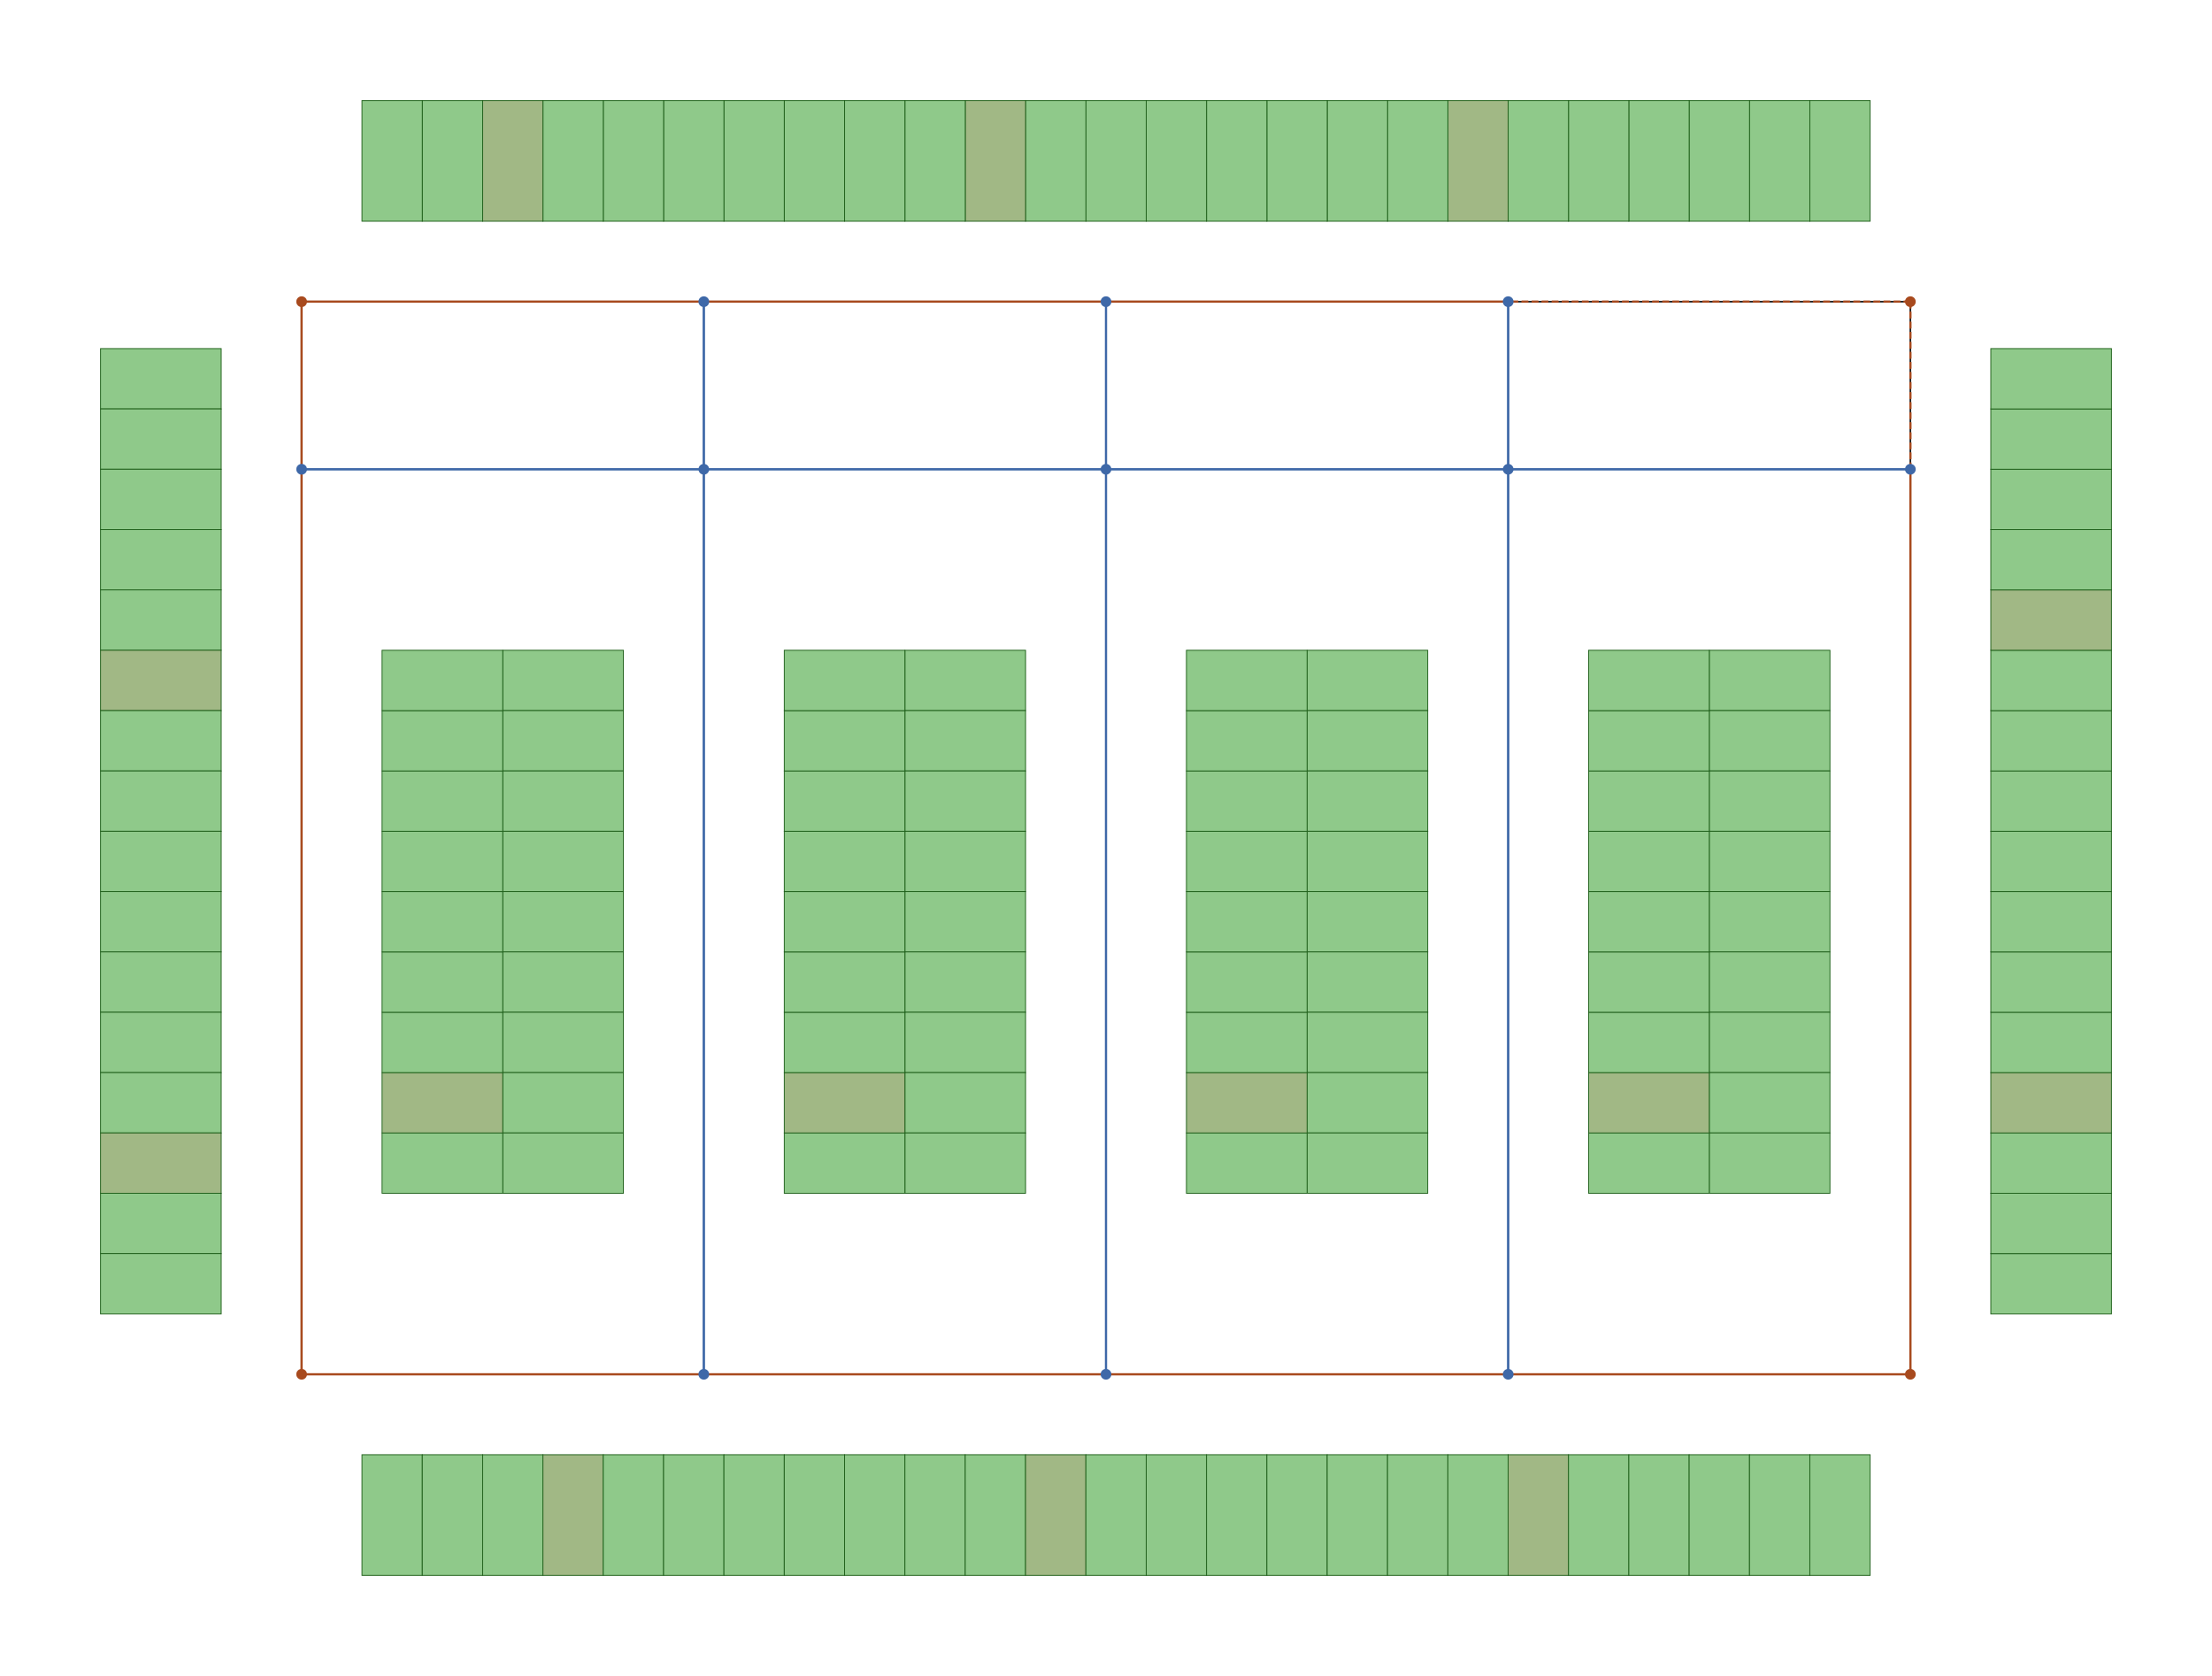
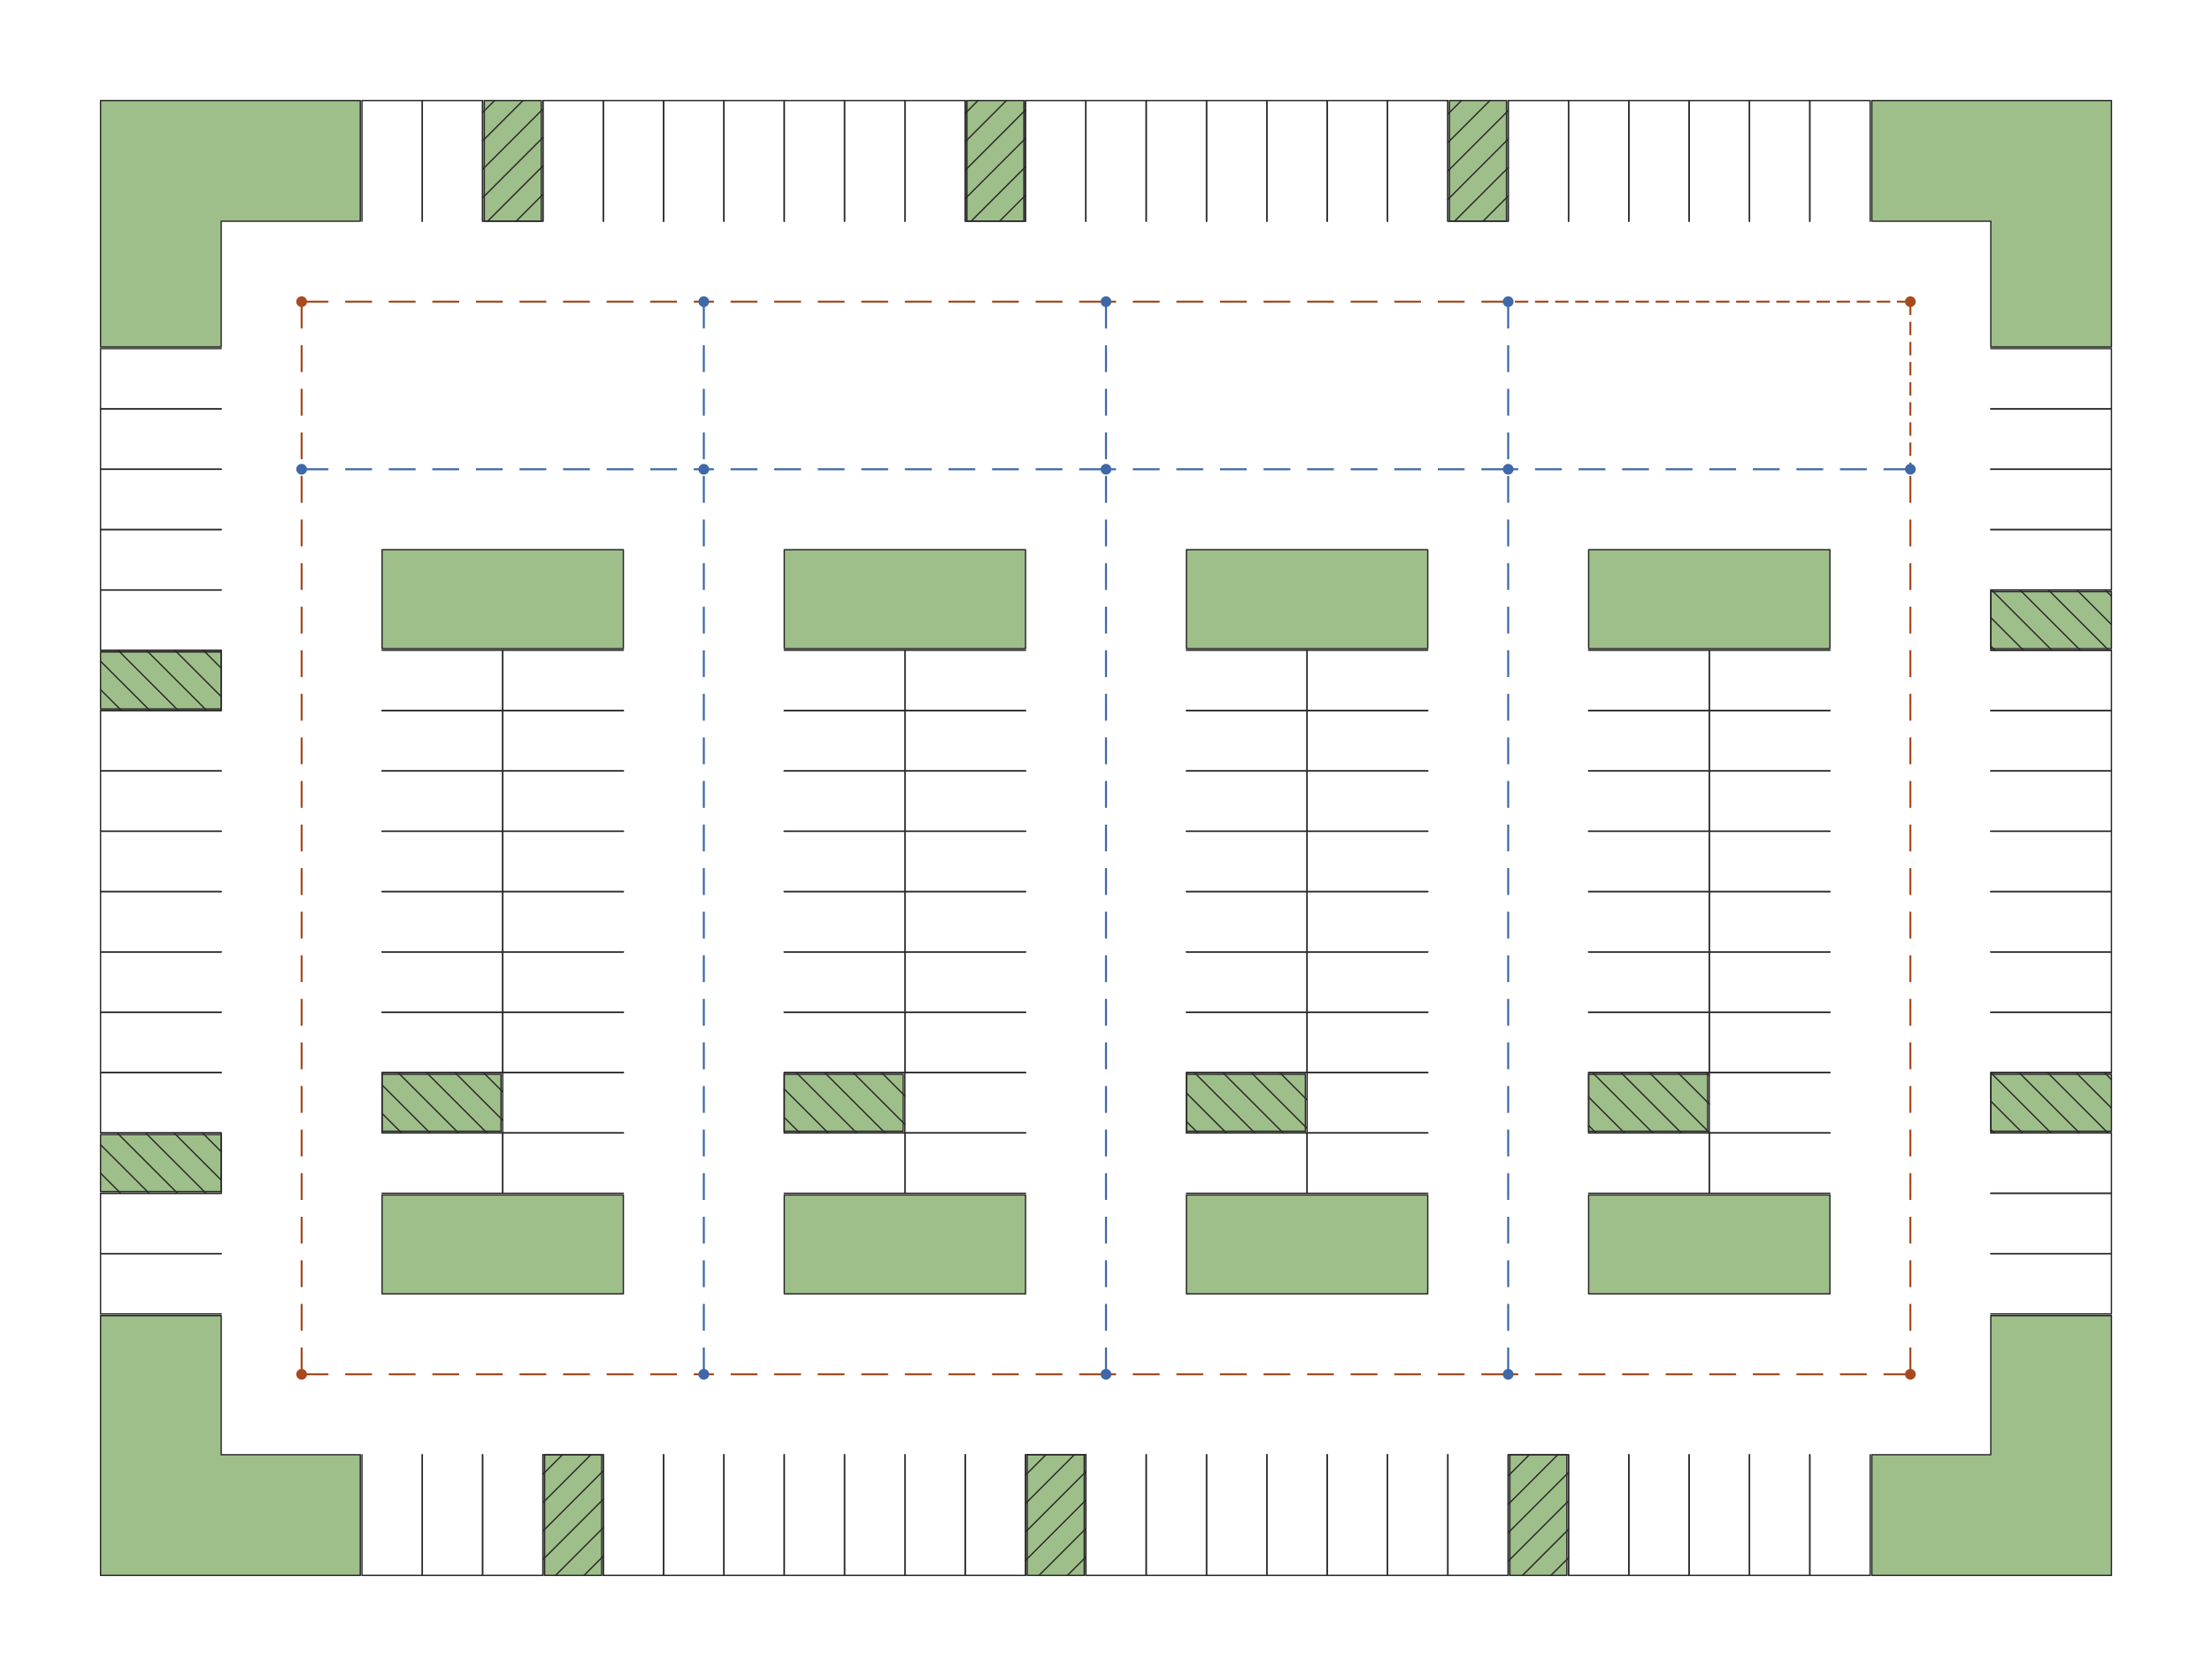
<svg xmlns="http://www.w3.org/2000/svg" width="660" height="500" viewBox="-45 -45 330 250" preserveAspectRatio="xMidYMid meet">
-   <style>polygon,line{vector-effect:non-scaling-stroke}</style>
+   <style>polygon,polyline,line,path{vector-effect:non-scaling-stroke}</style>
  <g transform="translate(0,160) scale(1,-1)">
-     <g id="boundary" fill="none" stroke="#222" stroke-width="0.5">
-       <polygon points="0,0 240,0 240,160 0,160" />
+     <g id="islands" fill="#9fbf8a" fill-rule="evenodd" stroke="none">
+       <path d="M8.750 -30 L8.750 -12 L-12 -12 L-12 8.750 L-30 8.750 L-30 -30 Z" />
+       <path d="M-12 27.250 L-12 35.750 L-30 35.750 L-30 27.250 Z" />
+       <path d="M-12 99.250 L-12 107.750 L-30 107.750 L-30 99.250 Z" />
+       <path d="M-12 153.250 L-12 172 L8.750 172 L8.750 190 L-30 190 L-30 153.250 Z" />
+       <path d="M35.750 172 L35.750 190 L27.250 190 L27.250 172 Z" />
+       <path d="M44.750 -30 L44.750 -12 L36.250 -12 L36.250 -30 Z" />
+       <path d="M107.750 172 L107.750 190 L99.250 190 L99.250 172 Z" />
+       <path d="M116.750 -30 L116.750 -12 L108.250 -12 L108.250 -30 Z" />
+       <path d="M179.750 172 L179.750 190 L171.250 190 L171.250 172 Z" />
+       <path d="M188.750 -30 L188.750 -12 L180.250 -12 L180.250 -30 Z" />
+       <path d="M270 -30 L270 8.750 L252 8.750 L252 -12 L234.250 -12 L234.250 -30 Z" />
+       <path d="M252 172 L252 153.250 L270 153.250 L270 190 L234.250 190 L234.250 172 Z" />
+       <path d="M270 36.250 L270 44.750 L252 44.750 L252 36.250 Z" />
+       <path d="M270 108.250 L270 116.750 L252 116.750 L252 108.250 Z" />
+       <path d="M48 12 L48 26.750 L12 26.750 L12 12 Z" />
+       <path d="M29.750 36.250 L29.750 44.750 L12 44.750 L12 36.250 Z" />
+       <path d="M48 108.250 L48 123 L12 123 L12 108.250 Z" />
+       <path d="M108 12 L108 26.750 L72 26.750 L72 12 Z" />
+       <path d="M89.750 36.250 L89.750 44.750 L72 44.750 L72 36.250 Z" />
+       <path d="M108 108.250 L108 123 L72 123 L72 108.250 Z" />
+       <path d="M168 12 L168 26.750 L132 26.750 L132 12 Z" />
+       <path d="M149.750 36.250 L149.750 44.750 L132 44.750 L132 36.250 Z" />
+       <path d="M168 108.250 L168 123 L132 123 L132 108.250 Z" />
+       <path d="M228 12 L228 26.750 L192 26.750 L192 12 Z" />
+       <path d="M209.750 36.250 L209.750 44.750 L192 44.750 L192 36.250 Z" />
+       <path d="M228 108.250 L228 123 L192 123 L192 108.250 Z" />
    </g>
-     <g id="stalls" stroke="#1f5f1a" stroke-width="0.25">
-       <polygon points="9,-30 18,-30 18,-12 9,-12" fill="#8fc98a" />
-       <polygon points="18,-30 27,-30 27,-12 18,-12" fill="#8fc98a" />
-       <polygon points="27,-30 36,-30 36,-12 27,-12" fill="#8fc98a" />
-       <polygon points="36,-30 45,-30 45,-12 36,-12" fill="#a1b885" />
-       <polygon points="45,-30 54,-30 54,-12 45,-12" fill="#8fc98a" />
-       <polygon points="54,-30 63,-30 63,-12 54,-12" fill="#8fc98a" />
-       <polygon points="63,-30 72,-30 72,-12 63,-12" fill="#8fc98a" />
-       <polygon points="72,-30 81,-30 81,-12 72,-12" fill="#8fc98a" />
-       <polygon points="81,-30 90,-30 90,-12 81,-12" fill="#8fc98a" />
-       <polygon points="90,-30 99,-30 99,-12 90,-12" fill="#8fc98a" />
-       <polygon points="99,-30 108,-30 108,-12 99,-12" fill="#8fc98a" />
-       <polygon points="108,-30 117,-30 117,-12 108,-12" fill="#a1b885" />
-       <polygon points="117,-30 126,-30 126,-12 117,-12" fill="#8fc98a" />
-       <polygon points="126,-30 135,-30 135,-12 126,-12" fill="#8fc98a" />
-       <polygon points="135,-30 144,-30 144,-12 135,-12" fill="#8fc98a" />
-       <polygon points="144,-30 153,-30 153,-12 144,-12" fill="#8fc98a" />
-       <polygon points="153,-30 162,-30 162,-12 153,-12" fill="#8fc98a" />
-       <polygon points="162,-30 171,-30 171,-12 162,-12" fill="#8fc98a" />
-       <polygon points="171,-30 180,-30 180,-12 171,-12" fill="#8fc98a" />
-       <polygon points="180,-30 189,-30 189,-12 180,-12" fill="#a1b885" />
-       <polygon points="189,-30 198,-30 198,-12 189,-12" fill="#8fc98a" />
-       <polygon points="198,-30 207,-30 207,-12 198,-12" fill="#8fc98a" />
-       <polygon points="207,-30 216,-30 216,-12 207,-12" fill="#8fc98a" />
-       <polygon points="216,-30 225,-30 225,-12 216,-12" fill="#8fc98a" />
-       <polygon points="225,-30 234,-30 234,-12 225,-12" fill="#8fc98a" />
-       <polygon points="234,190 225,190 225,172 234,172" fill="#8fc98a" />
-       <polygon points="225,190 216,190 216,172 225,172" fill="#8fc98a" />
-       <polygon points="216,190 207,190 207,172 216,172" fill="#8fc98a" />
-       <polygon points="207,190 198,190 198,172 207,172" fill="#8fc98a" />
-       <polygon points="198,190 189,190 189,172 198,172" fill="#8fc98a" />
-       <polygon points="189,190 180,190 180,172 189,172" fill="#8fc98a" />
-       <polygon points="180,190 171,190 171,172 180,172" fill="#a1b885" />
-       <polygon points="171,190 162,190 162,172 171,172" fill="#8fc98a" />
-       <polygon points="162,190 153,190 153,172 162,172" fill="#8fc98a" />
-       <polygon points="153,190 144,190 144,172 153,172" fill="#8fc98a" />
-       <polygon points="144,190 135,190 135,172 144,172" fill="#8fc98a" />
-       <polygon points="135,190 126,190 126,172 135,172" fill="#8fc98a" />
-       <polygon points="126,190 117,190 117,172 126,172" fill="#8fc98a" />
-       <polygon points="117,190 108,190 108,172 117,172" fill="#8fc98a" />
-       <polygon points="108,190 99,190 99,172 108,172" fill="#a1b885" />
-       <polygon points="99,190 90,190 90,172 99,172" fill="#8fc98a" />
-       <polygon points="90,190 81,190 81,172 90,172" fill="#8fc98a" />
-       <polygon points="81,190 72,190 72,172 81,172" fill="#8fc98a" />
-       <polygon points="72,190 63,190 63,172 72,172" fill="#8fc98a" />
-       <polygon points="63,190 54,190 54,172 63,172" fill="#8fc98a" />
-       <polygon points="54,190 45,190 45,172 54,172" fill="#8fc98a" />
-       <polygon points="45,190 36,190 36,172 45,172" fill="#8fc98a" />
-       <polygon points="36,190 27,190 27,172 36,172" fill="#a1b885" />
-       <polygon points="27,190 18,190 18,172 27,172" fill="#8fc98a" />
-       <polygon points="18,190 9,190 9,172 18,172" fill="#8fc98a" />
-       <polygon points="270,9 270,18 252,18 252,9" fill="#8fc98a" />
-       <polygon points="270,18 270,27 252,27 252,18" fill="#8fc98a" />
-       <polygon points="270,27 270,36 252,36 252,27" fill="#8fc98a" />
-       <polygon points="270,36 270,45 252,45 252,36" fill="#a1b885" />
-       <polygon points="270,45 270,54 252,54 252,45" fill="#8fc98a" />
-       <polygon points="270,54 270,63 252,63 252,54" fill="#8fc98a" />
-       <polygon points="270,63 270,72 252,72 252,63" fill="#8fc98a" />
-       <polygon points="270,72 270,81 252,81 252,72" fill="#8fc98a" />
-       <polygon points="270,81 270,90 252,90 252,81" fill="#8fc98a" />
-       <polygon points="270,90 270,99 252,99 252,90" fill="#8fc98a" />
-       <polygon points="270,99 270,108 252,108 252,99" fill="#8fc98a" />
-       <polygon points="270,108 270,117 252,117 252,108" fill="#a1b885" />
-       <polygon points="270,117 270,126 252,126 252,117" fill="#8fc98a" />
-       <polygon points="270,126 270,135 252,135 252,126" fill="#8fc98a" />
-       <polygon points="270,135 270,144 252,144 252,135" fill="#8fc98a" />
-       <polygon points="270,144 270,153 252,153 252,144" fill="#8fc98a" />
-       <polygon points="-30,153 -30,144 -12,144 -12,153" fill="#8fc98a" />
-       <polygon points="-30,144 -30,135 -12,135 -12,144" fill="#8fc98a" />
-       <polygon points="-30,135 -30,126 -12,126 -12,135" fill="#8fc98a" />
-       <polygon points="-30,126 -30,117 -12,117 -12,126" fill="#8fc98a" />
-       <polygon points="-30,117 -30,108 -12,108 -12,117" fill="#8fc98a" />
-       <polygon points="-30,108 -30,99 -12,99 -12,108" fill="#a1b885" />
-       <polygon points="-30,99 -30,90 -12,90 -12,99" fill="#8fc98a" />
-       <polygon points="-30,90 -30,81 -12,81 -12,90" fill="#8fc98a" />
-       <polygon points="-30,81 -30,72 -12,72 -12,81" fill="#8fc98a" />
-       <polygon points="-30,72 -30,63 -12,63 -12,72" fill="#8fc98a" />
-       <polygon points="-30,63 -30,54 -12,54 -12,63" fill="#8fc98a" />
-       <polygon points="-30,54 -30,45 -12,45 -12,54" fill="#8fc98a" />
-       <polygon points="-30,45 -30,36 -12,36 -12,45" fill="#8fc98a" />
-       <polygon points="-30,36 -30,27 -12,27 -12,36" fill="#a1b885" />
-       <polygon points="-30,27 -30,18 -12,18 -12,27" fill="#8fc98a" />
-       <polygon points="-30,18 -30,9 -12,9 -12,18" fill="#8fc98a" />
-       <polygon points="30,108 30,99 48,99 48,108" fill="#8fc98a" />
-       <polygon points="30,99 30,90 48,90 48,99" fill="#8fc98a" />
-       <polygon points="30,90 30,81 48,81 48,90" fill="#8fc98a" />
-       <polygon points="30,81 30,72 48,72 48,81" fill="#8fc98a" />
-       <polygon points="30,72 30,63 48,63 48,72" fill="#8fc98a" />
-       <polygon points="30,63 30,54 48,54 48,63" fill="#8fc98a" />
-       <polygon points="30,54 30,45 48,45 48,54" fill="#8fc98a" />
-       <polygon points="30,45 30,36 48,36 48,45" fill="#8fc98a" />
-       <polygon points="30,36 30,27 48,27 48,36" fill="#8fc98a" />
-       <polygon points="30,27 30,36 12,36 12,27" fill="#8fc98a" />
-       <polygon points="30,36 30,45 12,45 12,36" fill="#a1b885" />
-       <polygon points="30,45 30,54 12,54 12,45" fill="#8fc98a" />
-       <polygon points="30,54 30,63 12,63 12,54" fill="#8fc98a" />
-       <polygon points="30,63 30,72 12,72 12,63" fill="#8fc98a" />
-       <polygon points="30,72 30,81 12,81 12,72" fill="#8fc98a" />
-       <polygon points="30,81 30,90 12,90 12,81" fill="#8fc98a" />
-       <polygon points="30,90 30,99 12,99 12,90" fill="#8fc98a" />
-       <polygon points="30,99 30,108 12,108 12,99" fill="#8fc98a" />
-       <polygon points="90,108 90,99 108,99 108,108" fill="#8fc98a" />
-       <polygon points="90,99 90,90 108,90 108,99" fill="#8fc98a" />
-       <polygon points="90,90 90,81 108,81 108,90" fill="#8fc98a" />
-       <polygon points="90,81 90,72 108,72 108,81" fill="#8fc98a" />
-       <polygon points="90,72 90,63 108,63 108,72" fill="#8fc98a" />
-       <polygon points="90,63 90,54 108,54 108,63" fill="#8fc98a" />
-       <polygon points="90,54 90,45 108,45 108,54" fill="#8fc98a" />
-       <polygon points="90,45 90,36 108,36 108,45" fill="#8fc98a" />
-       <polygon points="90,36 90,27 108,27 108,36" fill="#8fc98a" />
-       <polygon points="90,27 90,36 72,36 72,27" fill="#8fc98a" />
-       <polygon points="90,36 90,45 72,45 72,36" fill="#a1b885" />
-       <polygon points="90,45 90,54 72,54 72,45" fill="#8fc98a" />
-       <polygon points="90,54 90,63 72,63 72,54" fill="#8fc98a" />
-       <polygon points="90,63 90,72 72,72 72,63" fill="#8fc98a" />
-       <polygon points="90,72 90,81 72,81 72,72" fill="#8fc98a" />
-       <polygon points="90,81 90,90 72,90 72,81" fill="#8fc98a" />
-       <polygon points="90,90 90,99 72,99 72,90" fill="#8fc98a" />
-       <polygon points="90,99 90,108 72,108 72,99" fill="#8fc98a" />
-       <polygon points="150,108 150,99 168,99 168,108" fill="#8fc98a" />
-       <polygon points="150,99 150,90 168,90 168,99" fill="#8fc98a" />
-       <polygon points="150,90 150,81 168,81 168,90" fill="#8fc98a" />
-       <polygon points="150,81 150,72 168,72 168,81" fill="#8fc98a" />
-       <polygon points="150,72 150,63 168,63 168,72" fill="#8fc98a" />
-       <polygon points="150,63 150,54 168,54 168,63" fill="#8fc98a" />
-       <polygon points="150,54 150,45 168,45 168,54" fill="#8fc98a" />
-       <polygon points="150,45 150,36 168,36 168,45" fill="#8fc98a" />
-       <polygon points="150,36 150,27 168,27 168,36" fill="#8fc98a" />
-       <polygon points="150,27 150,36 132,36 132,27" fill="#8fc98a" />
-       <polygon points="150,36 150,45 132,45 132,36" fill="#a1b885" />
-       <polygon points="150,45 150,54 132,54 132,45" fill="#8fc98a" />
-       <polygon points="150,54 150,63 132,63 132,54" fill="#8fc98a" />
-       <polygon points="150,63 150,72 132,72 132,63" fill="#8fc98a" />
-       <polygon points="150,72 150,81 132,81 132,72" fill="#8fc98a" />
-       <polygon points="150,81 150,90 132,90 132,81" fill="#8fc98a" />
-       <polygon points="150,90 150,99 132,99 132,90" fill="#8fc98a" />
-       <polygon points="150,99 150,108 132,108 132,99" fill="#8fc98a" />
-       <polygon points="210,108 210,99 228,99 228,108" fill="#8fc98a" />
-       <polygon points="210,99 210,90 228,90 228,99" fill="#8fc98a" />
-       <polygon points="210,90 210,81 228,81 228,90" fill="#8fc98a" />
-       <polygon points="210,81 210,72 228,72 228,81" fill="#8fc98a" />
-       <polygon points="210,72 210,63 228,63 228,72" fill="#8fc98a" />
-       <polygon points="210,63 210,54 228,54 228,63" fill="#8fc98a" />
-       <polygon points="210,54 210,45 228,45 228,54" fill="#8fc98a" />
-       <polygon points="210,45 210,36 228,36 228,45" fill="#8fc98a" />
-       <polygon points="210,36 210,27 228,27 228,36" fill="#8fc98a" />
-       <polygon points="210,27 210,36 192,36 192,27" fill="#8fc98a" />
-       <polygon points="210,36 210,45 192,45 192,36" fill="#a1b885" />
-       <polygon points="210,45 210,54 192,54 192,45" fill="#8fc98a" />
-       <polygon points="210,54 210,63 192,63 192,54" fill="#8fc98a" />
-       <polygon points="210,63 210,72 192,72 192,63" fill="#8fc98a" />
-       <polygon points="210,72 210,81 192,81 192,72" fill="#8fc98a" />
-       <polygon points="210,81 210,90 192,90 192,81" fill="#8fc98a" />
-       <polygon points="210,90 210,99 192,99 192,90" fill="#8fc98a" />
-       <polygon points="210,99 210,108 192,108 192,99" fill="#8fc98a" />
+     <g id="stalls" stroke="none">
+ </g>
+     <g id="paint" fill="none" stroke="#2a2a2a" stroke-width="0.4" stroke-linecap="round" stroke-linejoin="round">
+       <polyline points="9,-12 9,-30 18,-30 18,-12" />
+       <polyline points="18,-12 18,-30 27,-30 27,-12" />
+       <polyline points="27,-12 27,-30 36,-30 36,-12" />
+       <polyline points="45,-30 45,-12 36,-12 36,-30" />
+       <polyline points="45,-12 45,-30 54,-30 54,-12" />
+       <polyline points="54,-12 54,-30 63,-30 63,-12" />
+       <polyline points="63,-12 63,-30 72,-30 72,-12" />
+       <polyline points="72,-12 72,-30 81,-30 81,-12" />
+       <polyline points="81,-12 81,-30 90,-30 90,-12" />
+       <polyline points="90,-12 90,-30 99,-30 99,-12" />
+       <polyline points="99,-12 99,-30 108,-30 108,-12" />
+       <polyline points="117,-30 117,-12 108,-12 108,-30" />
+       <polyline points="117,-12 117,-30 126,-30 126,-12" />
+       <polyline points="126,-12 126,-30 135,-30 135,-12" />
+       <polyline points="135,-12 135,-30 144,-30 144,-12" />
+       <polyline points="144,-12 144,-30 153,-30 153,-12" />
+       <polyline points="153,-12 153,-30 162,-30 162,-12" />
+       <polyline points="162,-12 162,-30 171,-30 171,-12" />
+       <polyline points="171,-12 171,-30 180,-30 180,-12" />
+       <polyline points="189,-30 189,-12 180,-12 180,-30" />
+       <polyline points="189,-12 189,-30 198,-30 198,-12" />
+       <polyline points="198,-12 198,-30 207,-30 207,-12" />
+       <polyline points="207,-12 207,-30 216,-30 216,-12" />
+       <polyline points="216,-12 216,-30 225,-30 225,-12" />
+       <polyline points="225,-12 225,-30 234,-30 234,-12" />
+       <polyline points="234,172 234,190 225,190 225,172" />
+       <polyline points="225,172 225,190 216,190 216,172" />
+       <polyline points="216,172 216,190 207,190 207,172" />
+       <polyline points="207,172 207,190 198,190 198,172" />
+       <polyline points="198,172 198,190 189,190 189,172" />
+       <polyline points="189,172 189,190 180,190 180,172" />
+       <polyline points="171,190 171,172 180,172 180,190" />
+       <polyline points="171,172 171,190 162,190 162,172" />
+       <polyline points="162,172 162,190 153,190 153,172" />
+       <polyline points="153,172 153,190 144,190 144,172" />
+       <polyline points="144,172 144,190 135,190 135,172" />
+       <polyline points="135,172 135,190 126,190 126,172" />
+       <polyline points="126,172 126,190 117,190 117,172" />
+       <polyline points="117,172 117,190 108,190 108,172" />
+       <polyline points="99,190 99,172 108,172 108,190" />
+       <polyline points="99,172 99,190 90,190 90,172" />
+       <polyline points="90,172 90,190 81,190 81,172" />
+       <polyline points="81,172 81,190 72,190 72,172" />
+       <polyline points="72,172 72,190 63,190 63,172" />
+       <polyline points="63,172 63,190 54,190 54,172" />
+       <polyline points="54,172 54,190 45,190 45,172" />
+       <polyline points="45,172 45,190 36,190 36,172" />
+       <polyline points="27,190 27,172 36,172 36,190" />
+       <polyline points="27,172 27,190 18,190 18,172" />
+       <polyline points="18,172 18,190 9,190 9,172" />
+       <polyline points="252,9 270,9 270,18 252,18" />
+       <polyline points="252,18 270,18 270,27 252,27" />
+       <polyline points="252,27 270,27 270,36 252,36" />
+       <polyline points="270,45 252,45 252,36 270,36" />
+       <polyline points="252,45 270,45 270,54 252,54" />
+       <polyline points="252,54 270,54 270,63 252,63" />
+       <polyline points="252,63 270,63 270,72 252,72" />
+       <polyline points="252,72 270,72 270,81 252,81" />
+       <polyline points="252,81 270,81 270,90 252,90" />
+       <polyline points="252,90 270,90 270,99 252,99" />
+       <polyline points="252,99 270,99 270,108 252,108" />
+       <polyline points="270,117 252,117 252,108 270,108" />
+       <polyline points="252,117 270,117 270,126 252,126" />
+       <polyline points="252,126 270,126 270,135 252,135" />
+       <polyline points="252,135 270,135 270,144 252,144" />
+       <polyline points="252,144 270,144 270,153 252,153" />
+       <polyline points="-12,153 -30,153 -30,144 -12,144" />
+       <polyline points="-12,144 -30,144 -30,135 -12,135" />
+       <polyline points="-12,135 -30,135 -30,126 -12,126" />
+       <polyline points="-12,126 -30,126 -30,117 -12,117" />
+       <polyline points="-12,117 -30,117 -30,108 -12,108" />
+       <polyline points="-30,99 -12,99 -12,108 -30,108" />
+       <polyline points="-12,99 -30,99 -30,90 -12,90" />
+       <polyline points="-12,90 -30,90 -30,81 -12,81" />
+       <polyline points="-12,81 -30,81 -30,72 -12,72" />
+       <polyline points="-12,72 -30,72 -30,63 -12,63" />
+       <polyline points="-12,63 -30,63 -30,54 -12,54" />
+       <polyline points="-12,54 -30,54 -30,45 -12,45" />
+       <polyline points="-12,45 -30,45 -30,36 -12,36" />
+       <polyline points="-30,27 -12,27 -12,36 -30,36" />
+       <polyline points="-12,27 -30,27 -30,18 -12,18" />
+       <polyline points="-12,18 -30,18 -30,9 -12,9" />
+       <polyline points="48,108 30,108 30,99 48,99" />
+       <polyline points="48,99 30,99 30,90 48,90" />
+       <polyline points="48,90 30,90 30,81 48,81" />
+       <polyline points="48,81 30,81 30,72 48,72" />
+       <polyline points="48,72 30,72 30,63 48,63" />
+       <polyline points="48,63 30,63 30,54 48,54" />
+       <polyline points="48,54 30,54 30,45 48,45" />
+       <polyline points="48,45 30,45 30,36 48,36" />
+       <polyline points="48,36 30,36 30,27 48,27" />
+       <polyline points="12,27 30,27 30,36 12,36" />
+       <polyline points="30,45 12,45 12,36 30,36" />
+       <polyline points="12,45 30,45 30,54 12,54" />
+       <polyline points="12,54 30,54 30,63 12,63" />
+       <polyline points="12,63 30,63 30,72 12,72" />
+       <polyline points="12,72 30,72 30,81 12,81" />
+       <polyline points="12,81 30,81 30,90 12,90" />
+       <polyline points="12,90 30,90 30,99 12,99" />
+       <polyline points="12,99 30,99 30,108 12,108" />
+       <polyline points="108,108 90,108 90,99 108,99" />
+       <polyline points="108,99 90,99 90,90 108,90" />
+       <polyline points="108,90 90,90 90,81 108,81" />
+       <polyline points="108,81 90,81 90,72 108,72" />
+       <polyline points="108,72 90,72 90,63 108,63" />
+       <polyline points="108,63 90,63 90,54 108,54" />
+       <polyline points="108,54 90,54 90,45 108,45" />
+       <polyline points="108,45 90,45 90,36 108,36" />
+       <polyline points="108,36 90,36 90,27 108,27" />
+       <polyline points="72,27 90,27 90,36 72,36" />
+       <polyline points="90,45 72,45 72,36 90,36" />
+       <polyline points="72,45 90,45 90,54 72,54" />
+       <polyline points="72,54 90,54 90,63 72,63" />
+       <polyline points="72,63 90,63 90,72 72,72" />
+       <polyline points="72,72 90,72 90,81 72,81" />
+       <polyline points="72,81 90,81 90,90 72,90" />
+       <polyline points="72,90 90,90 90,99 72,99" />
+       <polyline points="72,99 90,99 90,108 72,108" />
+       <polyline points="168,108 150,108 150,99 168,99" />
+       <polyline points="168,99 150,99 150,90 168,90" />
+       <polyline points="168,90 150,90 150,81 168,81" />
+       <polyline points="168,81 150,81 150,72 168,72" />
+       <polyline points="168,72 150,72 150,63 168,63" />
+       <polyline points="168,63 150,63 150,54 168,54" />
+       <polyline points="168,54 150,54 150,45 168,45" />
+       <polyline points="168,45 150,45 150,36 168,36" />
+       <polyline points="168,36 150,36 150,27 168,27" />
+       <polyline points="132,27 150,27 150,36 132,36" />
+       <polyline points="150,45 132,45 132,36 150,36" />
+       <polyline points="132,45 150,45 150,54 132,54" />
+       <polyline points="132,54 150,54 150,63 132,63" />
+       <polyline points="132,63 150,63 150,72 132,72" />
+       <polyline points="132,72 150,72 150,81 132,81" />
+       <polyline points="132,81 150,81 150,90 132,90" />
+       <polyline points="132,90 150,90 150,99 132,99" />
+       <polyline points="132,99 150,99 150,108 132,108" />
+       <polyline points="228,108 210,108 210,99 228,99" />
+       <polyline points="228,99 210,99 210,90 228,90" />
+       <polyline points="228,90 210,90 210,81 228,81" />
+       <polyline points="228,81 210,81 210,72 228,72" />
+       <polyline points="228,72 210,72 210,63 228,63" />
+       <polyline points="228,63 210,63 210,54 228,54" />
+       <polyline points="228,54 210,54 210,45 228,45" />
+       <polyline points="228,45 210,45 210,36 228,36" />
+       <polyline points="228,36 210,36 210,27 228,27" />
+       <polyline points="192,27 210,27 210,36 192,36" />
+       <polyline points="210,45 192,45 192,36 210,36" />
+       <polyline points="192,45 210,45 210,54 192,54" />
+       <polyline points="192,54 210,54 210,63 192,63" />
+       <polyline points="192,63 210,63 210,72 192,72" />
+       <polyline points="192,72 210,72 210,81 192,81" />
+       <polyline points="192,81 210,81 210,90 192,90" />
+       <polyline points="192,90 210,90 210,99 192,99" />
+       <polyline points="192,99 210,99 210,108 192,108" />
+       <line x1="42.125" y1="-30" x2="45" y2="-27.125" />
+       <line x1="37.882" y1="-30" x2="45" y2="-22.882" />
+       <line x1="36" y1="-27.640" x2="45" y2="-18.640" />
+       <line x1="36" y1="-23.397" x2="45" y2="-14.397" />
+       <line x1="36" y1="-19.154" x2="43.154" y2="-12" />
+       <line x1="36" y1="-14.912" x2="38.912" y2="-12" />
+       <line x1="114.250" y1="-30" x2="117" y2="-27.250" />
+       <line x1="110.007" y1="-30" x2="117" y2="-23.007" />
+       <line x1="108" y1="-27.765" x2="117" y2="-18.765" />
+       <line x1="108" y1="-23.522" x2="117" y2="-14.522" />
+       <line x1="108" y1="-19.279" x2="115.279" y2="-12" />
+       <line x1="108" y1="-15.037" x2="111.037" y2="-12" />
+       <line x1="186.375" y1="-30" x2="189" y2="-27.375" />
+       <line x1="182.132" y1="-30" x2="189" y2="-23.132" />
+       <line x1="180" y1="-27.889" x2="189" y2="-18.889" />
+       <line x1="180" y1="-23.647" x2="189" y2="-14.647" />
+       <line x1="180" y1="-19.404" x2="187.404" y2="-12" />
+       <line x1="180" y1="-15.161" x2="183.161" y2="-12" />
+       <line x1="173.029" y1="190" x2="171" y2="187.971" />
+       <line x1="177.272" y1="190" x2="171" y2="183.728" />
+       <line x1="180" y1="188.485" x2="171" y2="179.485" />
+       <line x1="180" y1="184.243" x2="171" y2="175.243" />
+       <line x1="180" y1="180" x2="172" y2="172" />
+       <line x1="180" y1="175.757" x2="176.243" y2="172" />
+       <line x1="100.905" y1="190" x2="99" y2="188.095" />
+       <line x1="105.147" y1="190" x2="99" y2="183.853" />
+       <line x1="108" y1="188.610" x2="99" y2="179.610" />
+       <line x1="108" y1="184.368" x2="99" y2="175.368" />
+       <line x1="108" y1="180.125" x2="99.875" y2="172" />
+       <line x1="108" y1="175.882" x2="104.118" y2="172" />
+       <line x1="28.780" y1="190" x2="27" y2="188.220" />
+       <line x1="33.022" y1="190" x2="27" y2="183.978" />
+       <line x1="36" y1="188.735" x2="27" y2="179.735" />
+       <line x1="36" y1="184.492" x2="27" y2="175.492" />
+       <line x1="36" y1="180.250" x2="27.750" y2="172" />
+       <line x1="36" y1="176.007" x2="31.993" y2="172" />
+       <line x1="270" y1="43.955" x2="268.955" y2="45" />
+       <line x1="270" y1="39.713" x2="264.713" y2="45" />
+       <line x1="269.470" y1="36" x2="260.470" y2="45" />
+       <line x1="265.227" y1="36" x2="256.227" y2="45" />
+       <line x1="260.985" y1="36" x2="252" y2="44.985" />
+       <line x1="256.742" y1="36" x2="252" y2="40.742" />
+       <line x1="252.500" y1="36" x2="252" y2="36.500" />
+       <line x1="270" y1="116.080" x2="269.080" y2="117" />
+       <line x1="270" y1="111.838" x2="264.838" y2="117" />
+       <line x1="269.595" y1="108" x2="260.595" y2="117" />
+       <line x1="265.352" y1="108" x2="256.352" y2="117" />
+       <line x1="261.110" y1="108" x2="252.110" y2="117" />
+       <line x1="256.867" y1="108" x2="252" y2="112.867" />
+       <line x1="252.624" y1="108" x2="252" y2="108.624" />
+       <line x1="-30" y1="102.125" x2="-26.875" y2="99" />
+       <line x1="-30" y1="106.368" x2="-22.632" y2="99" />
+       <line x1="-27.390" y1="108" x2="-18.390" y2="99" />
+       <line x1="-23.147" y1="108" x2="-14.147" y2="99" />
+       <line x1="-18.905" y1="108" x2="-12" y2="101.095" />
+       <line x1="-14.662" y1="108" x2="-12" y2="105.338" />
+       <line x1="-30" y1="30" x2="-27" y2="27" />
+       <line x1="-30" y1="34.243" x2="-22.757" y2="27" />
+       <line x1="-27.515" y1="36" x2="-18.515" y2="27" />
+       <line x1="-23.272" y1="36" x2="-14.272" y2="27" />
+       <line x1="-19.029" y1="36" x2="-12" y2="28.971" />
+       <line x1="-14.787" y1="36" x2="-12" y2="33.213" />
+       <line x1="30" y1="42.125" x2="27.125" y2="45" />
+       <line x1="30" y1="37.882" x2="22.882" y2="45" />
+       <line x1="27.640" y1="36" x2="18.640" y2="45" />
+       <line x1="23.397" y1="36" x2="14.397" y2="45" />
+       <line x1="19.154" y1="36" x2="12" y2="43.154" />
+       <line x1="14.912" y1="36" x2="12" y2="38.912" />
+       <line x1="90" y1="41.522" x2="86.522" y2="45" />
+       <line x1="90" y1="37.279" x2="82.279" y2="45" />
+       <line x1="87.037" y1="36" x2="78.037" y2="45" />
+       <line x1="82.794" y1="36" x2="73.794" y2="45" />
+       <line x1="78.551" y1="36" x2="72" y2="42.551" />
+       <line x1="74.309" y1="36" x2="72" y2="38.309" />
+       <line x1="150" y1="40.919" x2="145.919" y2="45" />
+       <line x1="150" y1="36.676" x2="141.676" y2="45" />
+       <line x1="146.434" y1="36" x2="137.434" y2="45" />
+       <line x1="142.191" y1="36" x2="133.191" y2="45" />
+       <line x1="137.948" y1="36" x2="132" y2="41.948" />
+       <line x1="133.706" y1="36" x2="132" y2="37.706" />
+       <line x1="210" y1="44.558" x2="209.558" y2="45" />
+       <line x1="210" y1="40.316" x2="205.316" y2="45" />
+       <line x1="210" y1="36.073" x2="201.073" y2="45" />
+       <line x1="205.831" y1="36" x2="196.831" y2="45" />
+       <line x1="201.588" y1="36" x2="192.588" y2="45" />
+       <line x1="197.345" y1="36" x2="192" y2="41.345" />
+       <line x1="193.103" y1="36" x2="192" y2="37.103" />
+       <path d="M8.750 -30 L8.750 -12 L-12 -12 L-12 8.750 L-30 8.750 L-30 -30 Z" />
+       <path d="M-12 27.250 L-12 35.750 L-30 35.750 L-30 27.250 Z" />
+       <path d="M-12 99.250 L-12 107.750 L-30 107.750 L-30 99.250 Z" />
+       <path d="M-12 153.250 L-12 172 L8.750 172 L8.750 190 L-30 190 L-30 153.250 Z" />
+       <path d="M35.750 172 L35.750 190 L27.250 190 L27.250 172 Z" />
+       <path d="M44.750 -30 L44.750 -12 L36.250 -12 L36.250 -30 Z" />
+       <path d="M107.750 172 L107.750 190 L99.250 190 L99.250 172 Z" />
+       <path d="M116.750 -30 L116.750 -12 L108.250 -12 L108.250 -30 Z" />
+       <path d="M179.750 172 L179.750 190 L171.250 190 L171.250 172 Z" />
+       <path d="M188.750 -30 L188.750 -12 L180.250 -12 L180.250 -30 Z" />
+       <path d="M270 -30 L270 8.750 L252 8.750 L252 -12 L234.250 -12 L234.250 -30 Z" />
+       <path d="M252 172 L252 153.250 L270 153.250 L270 190 L234.250 190 L234.250 172 Z" />
+       <path d="M270 36.250 L270 44.750 L252 44.750 L252 36.250 Z" />
+       <path d="M270 108.250 L270 116.750 L252 116.750 L252 108.250 Z" />
+       <path d="M48 12 L48 26.750 L12 26.750 L12 12 Z" />
+       <path d="M29.750 36.250 L29.750 44.750 L12 44.750 L12 36.250 Z" />
+       <path d="M48 108.250 L48 123 L12 123 L12 108.250 Z" />
+       <path d="M108 12 L108 26.750 L72 26.750 L72 12 Z" />
+       <path d="M89.750 36.250 L89.750 44.750 L72 44.750 L72 36.250 Z" />
+       <path d="M108 108.250 L108 123 L72 123 L72 108.250 Z" />
+       <path d="M168 12 L168 26.750 L132 26.750 L132 12 Z" />
+       <path d="M149.750 36.250 L149.750 44.750 L132 44.750 L132 36.250 Z" />
+       <path d="M168 108.250 L168 123 L132 123 L132 108.250 Z" />
+       <path d="M228 12 L228 26.750 L192 26.750 L192 12 Z" />
+       <path d="M209.750 36.250 L209.750 44.750 L192 44.750 L192 36.250 Z" />
+       <path d="M228 108.250 L228 123 L192 123 L192 108.250 Z" />
    </g>
    <g id="graph">
-       <line x1="0" y1="0" x2="60" y2="0" stroke="#a84a1e" stroke-width="0.6" />
-       <line x1="60" y1="0" x2="0" y2="0" stroke="#a84a1e" stroke-width="0.6" />
-       <line x1="60" y1="0" x2="120" y2="0" stroke="#a84a1e" stroke-width="0.6" />
-       <line x1="120" y1="0" x2="60" y2="0" stroke="#a84a1e" stroke-width="0.6" />
-       <line x1="120" y1="0" x2="180" y2="0" stroke="#a84a1e" stroke-width="0.6" />
-       <line x1="180" y1="0" x2="120" y2="0" stroke="#a84a1e" stroke-width="0.6" />
-       <line x1="180" y1="0" x2="240" y2="0" stroke="#a84a1e" stroke-width="0.6" />
-       <line x1="240" y1="0" x2="180" y2="0" stroke="#a84a1e" stroke-width="0.6" />
-       <line x1="240" y1="0" x2="240" y2="135" stroke="#a84a1e" stroke-width="0.6" />
-       <line x1="240" y1="135" x2="240" y2="0" stroke="#a84a1e" stroke-width="0.6" />
-       <line x1="240" y1="135" x2="240" y2="160" stroke="#a84a1e" stroke-width="0.6" stroke-dasharray="2 1" />
-       <line x1="240" y1="135" x2="240" y2="160" stroke="#a84a1e" stroke-width="0.6" stroke-dasharray="2 1" />
-       <line x1="240" y1="160" x2="180" y2="160" stroke="#a84a1e" stroke-width="0.6" stroke-dasharray="2 1" />
-       <line x1="240" y1="160" x2="180" y2="160" stroke="#a84a1e" stroke-width="0.6" stroke-dasharray="2 1" />
-       <line x1="180" y1="160" x2="120" y2="160" stroke="#a84a1e" stroke-width="0.6" />
-       <line x1="120" y1="160" x2="180" y2="160" stroke="#a84a1e" stroke-width="0.6" />
-       <line x1="120" y1="160" x2="60" y2="160" stroke="#a84a1e" stroke-width="0.6" />
-       <line x1="60" y1="160" x2="120" y2="160" stroke="#a84a1e" stroke-width="0.6" />
-       <line x1="60" y1="160" x2="0" y2="160" stroke="#a84a1e" stroke-width="0.6" />
-       <line x1="0" y1="160" x2="60" y2="160" stroke="#a84a1e" stroke-width="0.6" />
-       <line x1="0" y1="160" x2="0" y2="135" stroke="#a84a1e" stroke-width="0.6" />
-       <line x1="0" y1="135" x2="0" y2="160" stroke="#a84a1e" stroke-width="0.6" />
-       <line x1="0" y1="135" x2="0" y2="0" stroke="#a84a1e" stroke-width="0.6" />
-       <line x1="0" y1="0" x2="0" y2="135" stroke="#a84a1e" stroke-width="0.6" />
-       <line x1="180" y1="0" x2="180" y2="135" stroke="#3e68a8" stroke-width="0.6" />
-       <line x1="180" y1="135" x2="180" y2="0" stroke="#3e68a8" stroke-width="0.6" />
-       <line x1="180" y1="135" x2="180" y2="160" stroke="#3e68a8" stroke-width="0.6" />
-       <line x1="180" y1="160" x2="180" y2="135" stroke="#3e68a8" stroke-width="0.6" />
-       <line x1="120" y1="0" x2="120" y2="135" stroke="#3e68a8" stroke-width="0.6" />
-       <line x1="120" y1="135" x2="120" y2="0" stroke="#3e68a8" stroke-width="0.6" />
-       <line x1="120" y1="135" x2="120" y2="160" stroke="#3e68a8" stroke-width="0.6" />
-       <line x1="120" y1="160" x2="120" y2="135" stroke="#3e68a8" stroke-width="0.6" />
-       <line x1="60" y1="0" x2="60" y2="135" stroke="#3e68a8" stroke-width="0.6" />
-       <line x1="60" y1="135" x2="60" y2="0" stroke="#3e68a8" stroke-width="0.6" />
-       <line x1="60" y1="135" x2="60" y2="160" stroke="#3e68a8" stroke-width="0.6" />
-       <line x1="60" y1="160" x2="60" y2="135" stroke="#3e68a8" stroke-width="0.6" />
-       <line x1="240" y1="135" x2="180" y2="135" stroke="#3e68a8" stroke-width="0.6" />
-       <line x1="180" y1="135" x2="240" y2="135" stroke="#3e68a8" stroke-width="0.6" />
-       <line x1="180" y1="135" x2="120" y2="135" stroke="#3e68a8" stroke-width="0.6" />
-       <line x1="120" y1="135" x2="180" y2="135" stroke="#3e68a8" stroke-width="0.6" />
-       <line x1="120" y1="135" x2="60" y2="135" stroke="#3e68a8" stroke-width="0.6" />
-       <line x1="60" y1="135" x2="120" y2="135" stroke="#3e68a8" stroke-width="0.6" />
-       <line x1="60" y1="135" x2="0" y2="135" stroke="#3e68a8" stroke-width="0.6" />
-       <line x1="0" y1="135" x2="60" y2="135" stroke="#3e68a8" stroke-width="0.6" />
+       <line x1="0" y1="0" x2="60" y2="0" stroke="#a84a1e" stroke-width="0.6" stroke-dasharray="8 5" />
+       <line x1="120" y1="0" x2="60" y2="0" stroke="#a84a1e" stroke-width="0.6" stroke-dasharray="8 5" />
+       <line x1="180" y1="0" x2="120" y2="0" stroke="#a84a1e" stroke-width="0.6" stroke-dasharray="8 5" />
+       <line x1="240" y1="0" x2="180" y2="0" stroke="#a84a1e" stroke-width="0.6" stroke-dasharray="8 5" />
+       <line x1="240" y1="0" x2="240" y2="135" stroke="#a84a1e" stroke-width="0.6" stroke-dasharray="8 5" />
+       <line x1="240" y1="160" x2="240" y2="135" stroke="#a84a1e" stroke-width="0.6" stroke-dasharray="4 2" />
+       <line x1="240" y1="160" x2="180" y2="160" stroke="#a84a1e" stroke-width="0.6" stroke-dasharray="4 2" />
+       <line x1="180" y1="160" x2="120" y2="160" stroke="#a84a1e" stroke-width="0.6" stroke-dasharray="8 5" />
+       <line x1="120" y1="160" x2="60" y2="160" stroke="#a84a1e" stroke-width="0.6" stroke-dasharray="8 5" />
+       <line x1="0" y1="160" x2="60" y2="160" stroke="#a84a1e" stroke-width="0.6" stroke-dasharray="8 5" />
+       <line x1="0" y1="160" x2="0" y2="135" stroke="#a84a1e" stroke-width="0.6" stroke-dasharray="8 5" />
+       <line x1="0" y1="0" x2="0" y2="135" stroke="#a84a1e" stroke-width="0.6" stroke-dasharray="8 5" />
+       <line x1="180" y1="0" x2="180" y2="135" stroke="#3e68a8" stroke-width="0.6" stroke-dasharray="8 5" />
+       <line x1="180" y1="160" x2="180" y2="135" stroke="#3e68a8" stroke-width="0.6" stroke-dasharray="8 5" />
+       <line x1="120" y1="0" x2="120" y2="135" stroke="#3e68a8" stroke-width="0.6" stroke-dasharray="8 5" />
+       <line x1="120" y1="160" x2="120" y2="135" stroke="#3e68a8" stroke-width="0.6" stroke-dasharray="8 5" />
+       <line x1="60" y1="0" x2="60" y2="135" stroke="#3e68a8" stroke-width="0.6" stroke-dasharray="8 5" />
+       <line x1="60" y1="160" x2="60" y2="135" stroke="#3e68a8" stroke-width="0.6" stroke-dasharray="8 5" />
+       <line x1="240" y1="135" x2="180" y2="135" stroke="#3e68a8" stroke-width="0.6" stroke-dasharray="8 5" />
+       <line x1="180" y1="135" x2="120" y2="135" stroke="#3e68a8" stroke-width="0.6" stroke-dasharray="8 5" />
+       <line x1="120" y1="135" x2="60" y2="135" stroke="#3e68a8" stroke-width="0.6" stroke-dasharray="8 5" />
+       <line x1="0" y1="135" x2="60" y2="135" stroke="#3e68a8" stroke-width="0.6" stroke-dasharray="8 5" />
      <circle cx="0" cy="0" r="0.8" fill="#a84a1e" />
      <circle cx="240" cy="0" r="0.8" fill="#a84a1e" />
      <circle cx="240" cy="160" r="0.8" fill="#a84a1e" />
      <circle cx="0" cy="160" r="0.8" fill="#a84a1e" />
      <circle cx="180" cy="0" r="0.8" fill="#3e68a8" />
      <circle cx="180" cy="160" r="0.8" fill="#3e68a8" />
      <circle cx="120" cy="0" r="0.8" fill="#3e68a8" />
      <circle cx="120" cy="160" r="0.8" fill="#3e68a8" />
      <circle cx="60" cy="0" r="0.8" fill="#3e68a8" />
      <circle cx="60" cy="160" r="0.8" fill="#3e68a8" />
      <circle cx="240" cy="135" r="0.8" fill="#3e68a8" />
      <circle cx="0" cy="135" r="0.8" fill="#3e68a8" />
      <circle cx="180" cy="135" r="0.8" fill="#3e68a8" />
      <circle cx="120" cy="135" r="0.8" fill="#3e68a8" />
      <circle cx="60" cy="135" r="0.8" fill="#3e68a8" />
    </g>
  </g>
</svg>
